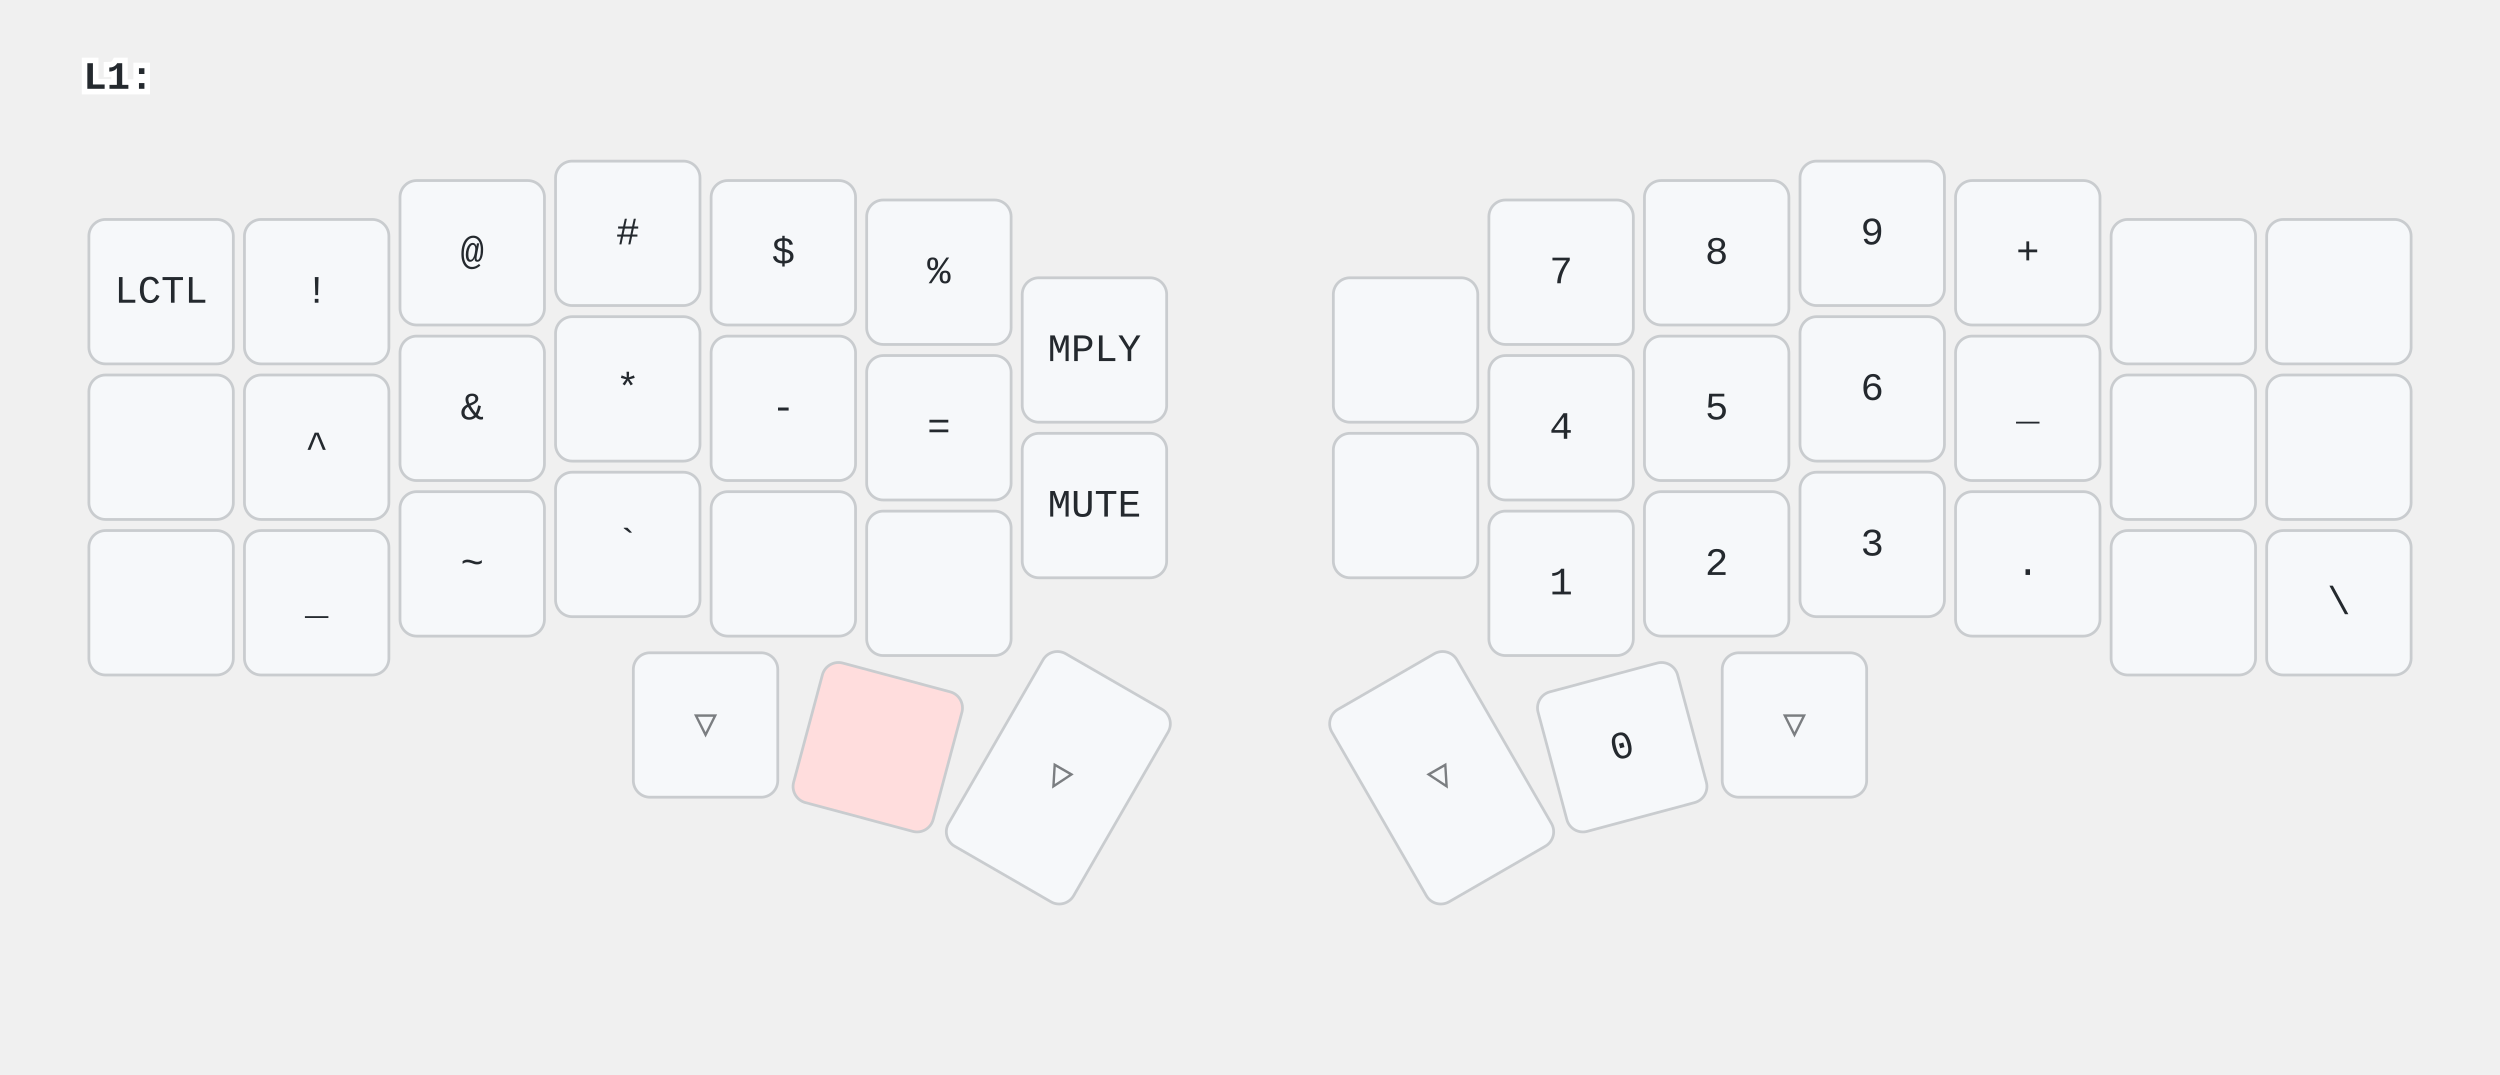
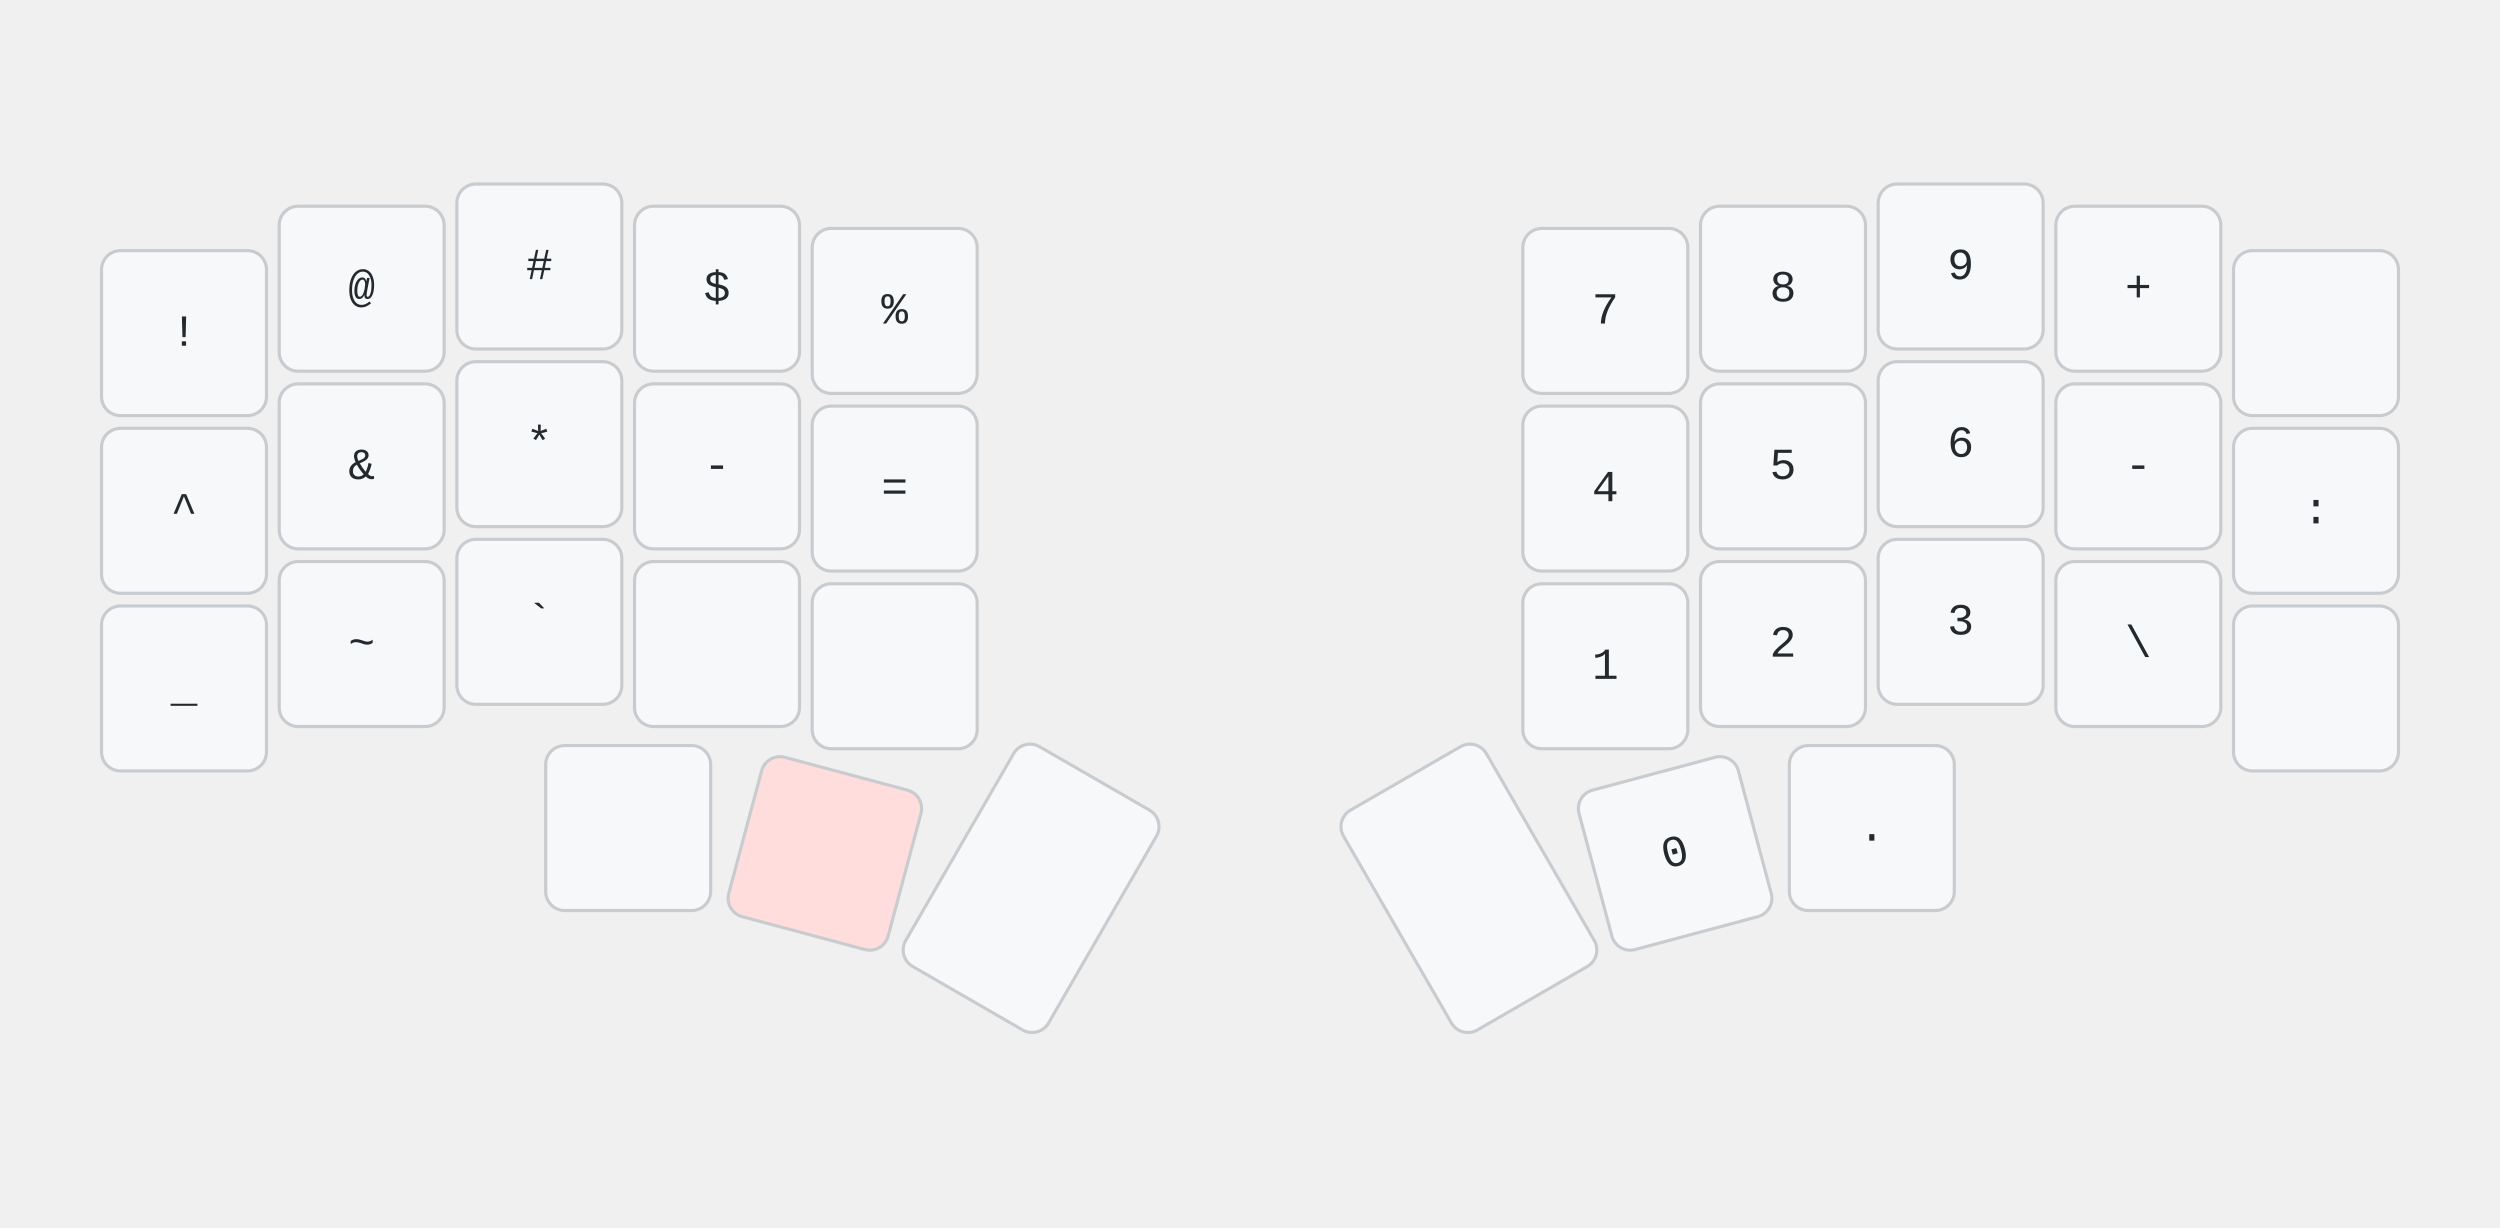
- <svg xmlns="http://www.w3.org/2000/svg" width="900" height="387" viewBox="0 0 900 387" class="keymap">
+ <svg xmlns="http://www.w3.org/2000/svg" width="788" height="387" viewBox="0 0 788 387" class="keymap">
  <style>/* inherit to force styles through use tags */
svg path {
    fill: inherit;
}

/* font and background color specifications */
svg.keymap {
    font-family: SFMono-Regular,Consolas,Liberation Mono,Menlo,monospace;
    font-size: 14px;
    font-kerning: normal;
    text-rendering: optimizeLegibility;
    fill: #24292e;
}

/* default key styling */
rect.key {
    fill: #f6f8fa;
}

rect.key, rect.combo {
    stroke: #c9cccf;
    stroke-width: 1;
}

/* default key side styling, only used is draw_key_sides is set */
rect.side {
    filter: brightness(90%);
}

/* color accent for combo boxes */
rect.combo, rect.combo-separate {
    fill: #cdf;
}

/* color accent for held keys */
rect.held, rect.combo.held {
    fill: #fdd;
}

/* color accent for ghost (optional) keys */
rect.ghost, rect.combo.ghost {
    stroke-dasharray: 4, 4;
    stroke-width: 2;
}

text {
    text-anchor: middle;
    dominant-baseline: middle;
}

/* styling for layer labels */
text.label {
    font-weight: bold;
    text-anchor: start;
    stroke: white;
    stroke-width: 4;
    paint-order: stroke;
}

/* styling for optional footer */
text.footer {
    text-anchor: end;
    dominant-baseline: auto;
    stroke: white;
    stroke-width: 4;
    paint-order: stroke;
}

/* styling for combo tap, and key non-tap label text */
text.combo, text.hold, text.shifted, text.left, text.right {
    font-size: 11px;
}

text.hold {
    text-anchor: middle;
    dominant-baseline: auto;
}

text.shifted {
    text-anchor: middle;
    dominant-baseline: hanging;
}

text.left {
    text-anchor: start;
}

text.right {
    text-anchor: end;
}

text.layer-activator {
    text-decoration: underline;
}

/* styling for hold/shifted label text in combo box */
text.combo.hold, text.combo.shifted, text.combo.left, text.combo.right {
    font-size: 8px;
}

/* lighter symbol for transparent keys */
text.trans {
    fill: #7b7e81;
}

/* styling for combo dendrons */
path.combo {
    stroke-width: 1;
    stroke: gray;
    fill: none;
}

/* Start Tabler Icons Cleanup */
/* cannot use height/width with glyphs */
.icon-tabler &gt; path {
    fill: inherit;
    stroke: inherit;
    stroke-width: 2;
}
/* hide tabler's default box */
.icon-tabler &gt; path[stroke="none"][fill="none"] {
    visibility: hidden;
}
/* End Tabler Icons Cleanup */

@media (prefers-color-scheme: dark) {
svg.keymap { fill: #d1d6db; }
rect.key { fill: #3f4750; }
rect.key, rect.combo { stroke: #60666c; }
rect.combo, rect.combo-separate { fill: #1f3d7a; }
rect.held, rect.combo.held { fill: #854747; }
text.label, text.footer { stroke: black; }
text.trans { fill: #7e8184; }
path.combo { stroke: #7f7f7f; }

}</style>
  <g transform="translate(30, 0)" class="layer-L1">
-     <text x="0" y="28" class="label" id="L1">L1:</text>
    <g transform="translate(0, 56)">
      <g transform="translate(28, 49)" class="key keypos-0">
        <rect rx="6" ry="6" x="-26" y="-26" width="52" height="52" class="key" />
-         <text x="0" y="0" class="key tap">LCTL</text>
-       </g>
-       <g transform="translate(84, 49)" class="key keypos-1">
-         <rect rx="6" ry="6" x="-26" y="-26" width="52" height="52" class="key" />
        <text x="0" y="0" class="key tap">!</text>
      </g>
-       <g transform="translate(140, 35)" class="key keypos-2">
+       <g transform="translate(84, 35)" class="key keypos-1">
        <rect rx="6" ry="6" x="-26" y="-26" width="52" height="52" class="key" />
        <text x="0" y="0" class="key tap">@</text>
      </g>
-       <g transform="translate(196, 28)" class="key keypos-3">
+       <g transform="translate(140, 28)" class="key keypos-2">
        <rect rx="6" ry="6" x="-26" y="-26" width="52" height="52" class="key" />
        <text x="0" y="0" class="key tap">#</text>
      </g>
-       <g transform="translate(252, 35)" class="key keypos-4">
+       <g transform="translate(196, 35)" class="key keypos-3">
        <rect rx="6" ry="6" x="-26" y="-26" width="52" height="52" class="key" />
        <text x="0" y="0" class="key tap">$</text>
      </g>
-       <g transform="translate(308, 42)" class="key keypos-5">
+       <g transform="translate(252, 42)" class="key keypos-4">
        <rect rx="6" ry="6" x="-26" y="-26" width="52" height="52" class="key" />
        <text x="0" y="0" class="key tap">%</text>
      </g>
-       <g transform="translate(364, 70)" class="key keypos-6">
-         <rect rx="6" ry="6" x="-26" y="-26" width="52" height="52" class="key" />
-         <text x="0" y="0" class="key tap">MPLY</text>
-       </g>
-       <g transform="translate(476, 70)" class="key keypos-7">
-         <rect rx="6" ry="6" x="-26" y="-26" width="52" height="52" class="key" />
-       </g>
-       <g transform="translate(532, 42)" class="key keypos-8">
+       <g transform="translate(476, 42)" class="key keypos-5">
        <rect rx="6" ry="6" x="-26" y="-26" width="52" height="52" class="key" />
        <text x="0" y="0" class="key tap">7</text>
      </g>
-       <g transform="translate(588, 35)" class="key keypos-9">
+       <g transform="translate(532, 35)" class="key keypos-6">
        <rect rx="6" ry="6" x="-26" y="-26" width="52" height="52" class="key" />
        <text x="0" y="0" class="key tap">8</text>
      </g>
-       <g transform="translate(644, 28)" class="key keypos-10">
+       <g transform="translate(588, 28)" class="key keypos-7">
        <rect rx="6" ry="6" x="-26" y="-26" width="52" height="52" class="key" />
        <text x="0" y="0" class="key tap">9</text>
      </g>
-       <g transform="translate(700, 35)" class="key keypos-11">
+       <g transform="translate(644, 35)" class="key keypos-8">
        <rect rx="6" ry="6" x="-26" y="-26" width="52" height="52" class="key" />
        <text x="0" y="0" class="key tap">+</text>
      </g>
-       <g transform="translate(756, 49)" class="key keypos-12">
-         <rect rx="6" ry="6" x="-26" y="-26" width="52" height="52" class="key" />
-       </g>
-       <g transform="translate(812, 49)" class="key keypos-13">
-         <rect rx="6" ry="6" x="-26" y="-26" width="52" height="52" class="key" />
-       </g>
-       <g transform="translate(28, 105)" class="key keypos-14">
-         <rect rx="6" ry="6" x="-26" y="-26" width="52" height="52" class="key" />
-       </g>
-       <g transform="translate(84, 105)" class="key keypos-15">
+       <g transform="translate(700, 49)" class="key keypos-9">
+         <rect rx="6" ry="6" x="-26" y="-26" width="52" height="52" class="key" />
+       </g>
+       <g transform="translate(28, 105)" class="key keypos-10">
        <rect rx="6" ry="6" x="-26" y="-26" width="52" height="52" class="key" />
        <text x="0" y="0" class="key tap">^</text>
      </g>
-       <g transform="translate(140, 91)" class="key keypos-16">
+       <g transform="translate(84, 91)" class="key keypos-11">
        <rect rx="6" ry="6" x="-26" y="-26" width="52" height="52" class="key" />
        <text x="0" y="0" class="key tap">&amp;</text>
      </g>
-       <g transform="translate(196, 84)" class="key keypos-17">
+       <g transform="translate(140, 84)" class="key keypos-12">
        <rect rx="6" ry="6" x="-26" y="-26" width="52" height="52" class="key" />
        <text x="0" y="0" class="key tap">*</text>
      </g>
-       <g transform="translate(252, 91)" class="key keypos-18">
+       <g transform="translate(196, 91)" class="key keypos-13">
        <rect rx="6" ry="6" x="-26" y="-26" width="52" height="52" class="key" />
        <text x="0" y="0" class="key tap">-</text>
      </g>
-       <g transform="translate(308, 98)" class="key keypos-19">
+       <g transform="translate(252, 98)" class="key keypos-14">
        <rect rx="6" ry="6" x="-26" y="-26" width="52" height="52" class="key" />
        <text x="0" y="0" class="key tap">=</text>
      </g>
-       <g transform="translate(364, 126)" class="key keypos-20">
-         <rect rx="6" ry="6" x="-26" y="-26" width="52" height="52" class="key" />
-         <text x="0" y="0" class="key tap">MUTE</text>
-       </g>
-       <g transform="translate(476, 126)" class="key keypos-21">
-         <rect rx="6" ry="6" x="-26" y="-26" width="52" height="52" class="key" />
-       </g>
-       <g transform="translate(532, 98)" class="key keypos-22">
+       <g transform="translate(476, 98)" class="key keypos-15">
        <rect rx="6" ry="6" x="-26" y="-26" width="52" height="52" class="key" />
        <text x="0" y="0" class="key tap">4</text>
      </g>
-       <g transform="translate(588, 91)" class="key keypos-23">
+       <g transform="translate(532, 91)" class="key keypos-16">
        <rect rx="6" ry="6" x="-26" y="-26" width="52" height="52" class="key" />
        <text x="0" y="0" class="key tap">5</text>
      </g>
-       <g transform="translate(644, 84)" class="key keypos-24">
+       <g transform="translate(588, 84)" class="key keypos-17">
        <rect rx="6" ry="6" x="-26" y="-26" width="52" height="52" class="key" />
        <text x="0" y="0" class="key tap">6</text>
      </g>
-       <g transform="translate(700, 91)" class="key keypos-25">
+       <g transform="translate(644, 91)" class="key keypos-18">
+         <rect rx="6" ry="6" x="-26" y="-26" width="52" height="52" class="key" />
+         <text x="0" y="0" class="key tap">-</text>
+       </g>
+       <g transform="translate(700, 105)" class="key keypos-19">
+         <rect rx="6" ry="6" x="-26" y="-26" width="52" height="52" class="key" />
+         <text x="0" y="0" class="key tap">:</text>
+       </g>
+       <g transform="translate(28, 161)" class="key keypos-20">
        <rect rx="6" ry="6" x="-26" y="-26" width="52" height="52" class="key" />
        <text x="0" y="0" class="key tap">_</text>
      </g>
-       <g transform="translate(756, 105)" class="key keypos-26">
-         <rect rx="6" ry="6" x="-26" y="-26" width="52" height="52" class="key" />
-       </g>
-       <g transform="translate(812, 105)" class="key keypos-27">
-         <rect rx="6" ry="6" x="-26" y="-26" width="52" height="52" class="key" />
-       </g>
-       <g transform="translate(28, 161)" class="key keypos-28">
-         <rect rx="6" ry="6" x="-26" y="-26" width="52" height="52" class="key" />
-       </g>
-       <g transform="translate(84, 161)" class="key keypos-29">
-         <rect rx="6" ry="6" x="-26" y="-26" width="52" height="52" class="key" />
-         <text x="0" y="0" class="key tap">_</text>
-       </g>
-       <g transform="translate(140, 147)" class="key keypos-30">
+       <g transform="translate(84, 147)" class="key keypos-21">
        <rect rx="6" ry="6" x="-26" y="-26" width="52" height="52" class="key" />
        <text x="0" y="0" class="key tap">~</text>
      </g>
-       <g transform="translate(196, 140)" class="key keypos-31">
+       <g transform="translate(140, 140)" class="key keypos-22">
        <rect rx="6" ry="6" x="-26" y="-26" width="52" height="52" class="key" />
        <text x="0" y="0" class="key tap">`</text>
      </g>
-       <g transform="translate(252, 147)" class="key keypos-32">
-         <rect rx="6" ry="6" x="-26" y="-26" width="52" height="52" class="key" />
-       </g>
-       <g transform="translate(308, 154)" class="key keypos-33">
-         <rect rx="6" ry="6" x="-26" y="-26" width="52" height="52" class="key" />
-       </g>
-       <g transform="translate(532, 154)" class="key keypos-34">
+       <g transform="translate(196, 147)" class="key keypos-23">
+         <rect rx="6" ry="6" x="-26" y="-26" width="52" height="52" class="key" />
+       </g>
+       <g transform="translate(252, 154)" class="key keypos-24">
+         <rect rx="6" ry="6" x="-26" y="-26" width="52" height="52" class="key" />
+       </g>
+       <g transform="translate(476, 154)" class="key keypos-25">
        <rect rx="6" ry="6" x="-26" y="-26" width="52" height="52" class="key" />
        <text x="0" y="0" class="key tap">1</text>
      </g>
-       <g transform="translate(588, 147)" class="key keypos-35">
+       <g transform="translate(532, 147)" class="key keypos-26">
        <rect rx="6" ry="6" x="-26" y="-26" width="52" height="52" class="key" />
        <text x="0" y="0" class="key tap">2</text>
      </g>
-       <g transform="translate(644, 140)" class="key keypos-36">
+       <g transform="translate(588, 140)" class="key keypos-27">
        <rect rx="6" ry="6" x="-26" y="-26" width="52" height="52" class="key" />
        <text x="0" y="0" class="key tap">3</text>
      </g>
-       <g transform="translate(700, 147)" class="key keypos-37">
+       <g transform="translate(644, 147)" class="key keypos-28">
+         <rect rx="6" ry="6" x="-26" y="-26" width="52" height="52" class="key" />
+         <text x="0" y="0" class="key tap">\</text>
+       </g>
+       <g transform="translate(700, 161)" class="key keypos-29">
+         <rect rx="6" ry="6" x="-26" y="-26" width="52" height="52" class="key" />
+       </g>
+       <g transform="translate(168, 205)" class="key keypos-30">
+         <rect rx="6" ry="6" x="-26" y="-26" width="52" height="52" class="key" />
+       </g>
+       <g transform="translate(230, 213) rotate(15.0)" class="key held keypos-31">
+         <rect rx="6" ry="6" x="-26" y="-26" width="52" height="52" class="key held" />
+       </g>
+       <g transform="translate(295, 224) rotate(30.0)" class="key keypos-32">
+         <rect rx="6" ry="6" x="-26" y="-40" width="52" height="80" class="key" />
+       </g>
+       <g transform="translate(433, 224) rotate(-30.0)" class="key keypos-33">
+         <rect rx="6" ry="6" x="-26" y="-40" width="52" height="80" class="key" />
+       </g>
+       <g transform="translate(498, 213) rotate(-15.0)" class="key keypos-34">
+         <rect rx="6" ry="6" x="-26" y="-26" width="52" height="52" class="key" />
+         <text x="0" y="0" class="key tap">0</text>
+       </g>
+       <g transform="translate(560, 205)" class="key keypos-35">
        <rect rx="6" ry="6" x="-26" y="-26" width="52" height="52" class="key" />
        <text x="0" y="0" class="key tap">.</text>
-       </g>
-       <g transform="translate(756, 161)" class="key keypos-38">
-         <rect rx="6" ry="6" x="-26" y="-26" width="52" height="52" class="key" />
-       </g>
-       <g transform="translate(812, 161)" class="key keypos-39">
-         <rect rx="6" ry="6" x="-26" y="-26" width="52" height="52" class="key" />
-         <text x="0" y="0" class="key tap">\</text>
-       </g>
-       <g transform="translate(224, 205)" class="key trans keypos-40">
-         <rect rx="6" ry="6" x="-26" y="-26" width="52" height="52" class="key trans" />
-         <text x="0" y="0" class="key trans tap">▽</text>
-       </g>
-       <g transform="translate(286, 213) rotate(15.0)" class="key held keypos-41">
-         <rect rx="6" ry="6" x="-26" y="-26" width="52" height="52" class="key held" />
-       </g>
-       <g transform="translate(351, 224) rotate(30.0)" class="key trans keypos-42">
-         <rect rx="6" ry="6" x="-26" y="-40" width="52" height="80" class="key trans" />
-         <text x="0" y="0" class="key trans tap">▽</text>
-       </g>
-       <g transform="translate(489, 224) rotate(-30.0)" class="key trans keypos-43">
-         <rect rx="6" ry="6" x="-26" y="-40" width="52" height="80" class="key trans" />
-         <text x="0" y="0" class="key trans tap">▽</text>
-       </g>
-       <g transform="translate(554, 213) rotate(-15.0)" class="key keypos-44">
-         <rect rx="6" ry="6" x="-26" y="-26" width="52" height="52" class="key" />
-         <text x="0" y="0" class="key tap">0</text>
-       </g>
-       <g transform="translate(616, 205)" class="key trans keypos-45">
-         <rect rx="6" ry="6" x="-26" y="-26" width="52" height="52" class="key trans" />
-         <text x="0" y="0" class="key trans tap">▽</text>
      </g>
    </g>
  </g>
</svg>
